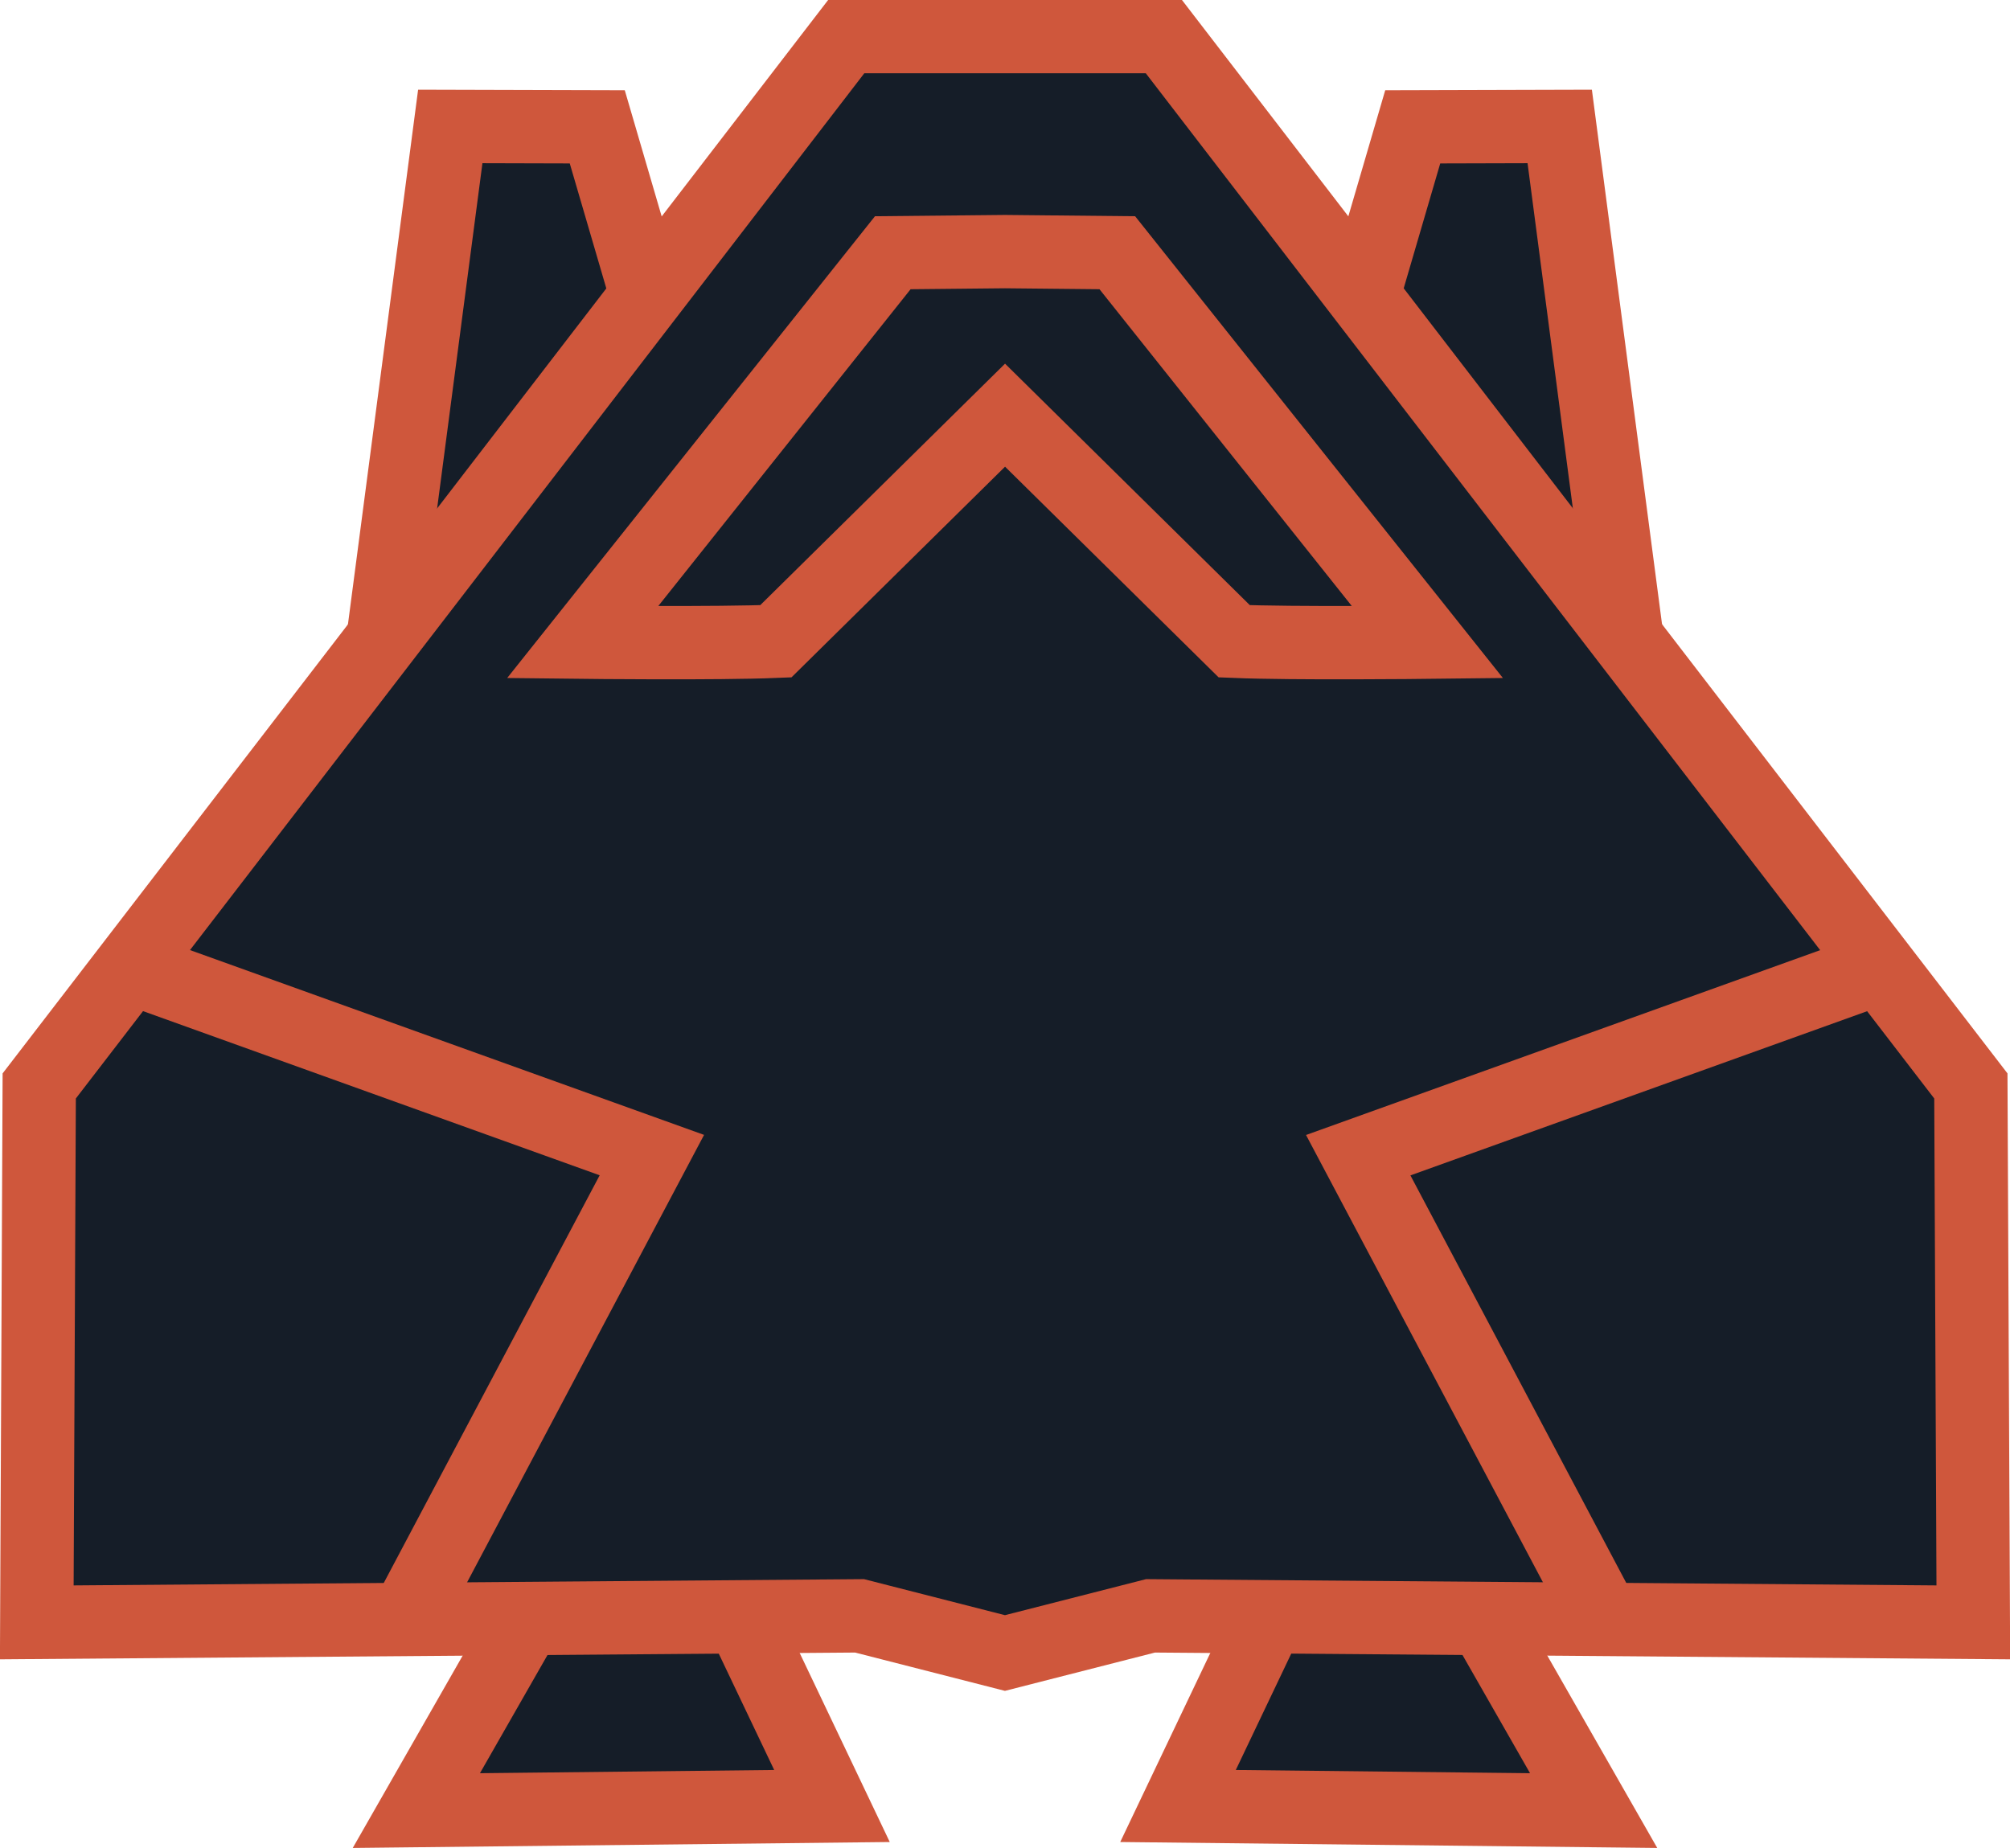
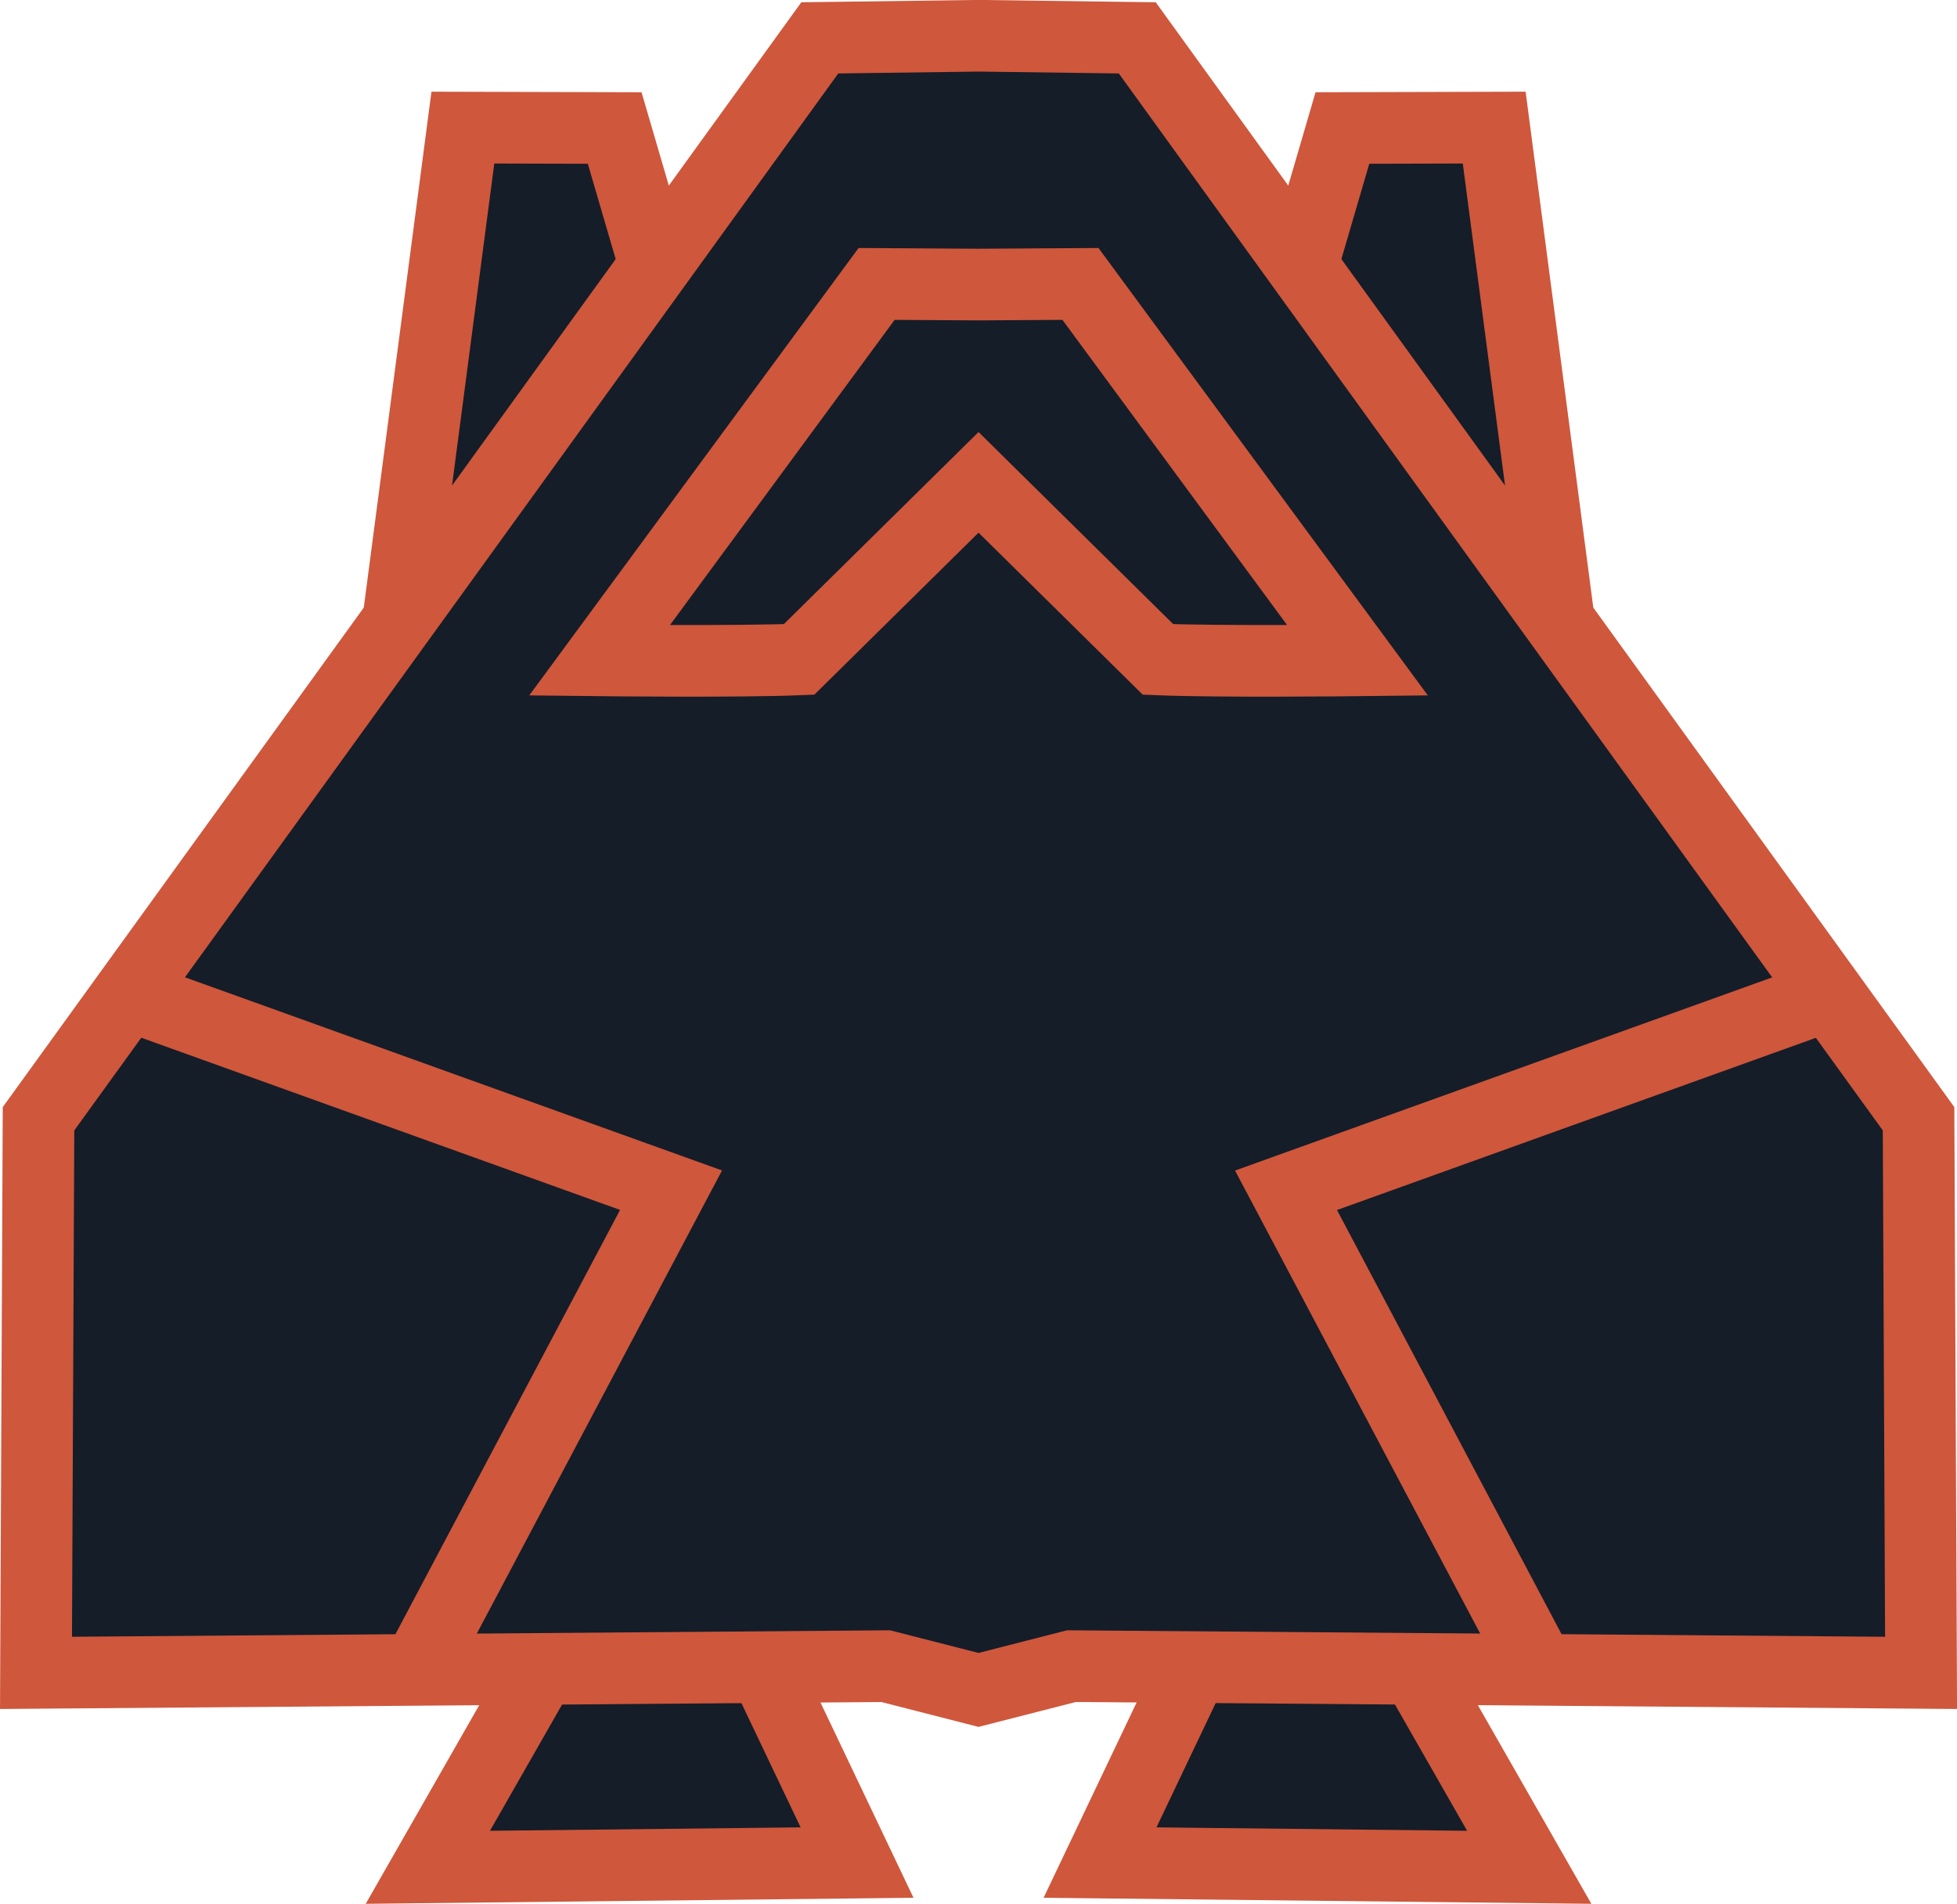
- <svg xmlns="http://www.w3.org/2000/svg" width="219.159" height="201.532" viewBox="0 0 57.986 53.322" version="1.1" id="svg1">
+ <svg xmlns="http://www.w3.org/2000/svg" width="218.69" height="212.713" viewBox="0 0 54.672 53.178" version="1.1" id="svg1">
  <defs id="defs1">
    </defs>
-   <g id="layer1" transform="matrix(2.93878,0,0,2.93878,-196.7304,-360.4665)">
-     <path style="fill:#151d28;fill-opacity:1;fill-rule:nonzero;stroke:#cf573c;stroke-width:0.72;stroke-dasharray:none" d="m 72.118,138.532 -1.088,1.904 4.08,-0.045 -0.907,-1.904 m 7.296,0.045 1.088,1.904 -4.08,-0.045 0.907,-1.904" id="path11" transform="translate(2.9656591e-6)" />
-     <path style="fill:#151d28;fill-opacity:1;fill-rule:nonzero;stroke:#cf573c;stroke-width:0.72;stroke-dasharray:none" d="m 70.713,128.854 0.65,-4.954 1.443,0.004 0.513,1.754 m 9.585,3.196 -0.65,-4.954 -1.443,0.004 -0.513,1.754" id="path10" transform="translate(2.9656591e-6)" />
-     <path style="fill:#151d28;fill-opacity:1;fill-rule:nonzero;stroke:#cf573c;stroke-width:0.72;stroke-dasharray:none;stroke-opacity:1" d="m 76.808,138.889 -1.427,-0.365 -8.077,0.064 0.024,-5.267 7.922,-10.303 1.559,-4e-5 1.559,4e-5 7.922,10.303 0.024,5.267 -8.077,-0.064 z" id="path1" />
-     <path style="fill:none;stroke:#cf573c;stroke-width:0.72;stroke-dasharray:none" d="m 76.808,125.129 -1.101,0.011 -3.045,3.824 c 0,0 1.318,0.015 1.897,-0.009 l 2.25,-2.22 2.25,2.22 c 0.579,0.024 1.897,0.009 1.897,0.009 l -3.045,-3.824 z" id="path6" />
-     <path style="fill:none;stroke:#cf573c;stroke-width:0.72;stroke-dasharray:none" d="m 70.894,138.623 2.448,-4.623 -5.167,-1.858 m 14.549,6.482 -2.448,-4.623 5.167,-1.858" id="path9" />
+   <g id="layer1" transform="matrix(2.93878,0,0,2.93878,-196.789,-360.5506)">
+     <path style="fill:#151d28;fill-opacity:1;fill-rule:nonzero;stroke:#cf573c;stroke-width:0.681;stroke-dasharray:none" d="m 72.118,138.532 -1.088,1.904 4.08,-0.045 -0.907,-1.904 m 6.209,0.045 1.088,1.904 -4.08,-0.045 0.907,-1.904" id="path11" transform="translate(2.9656591e-6)" />
+     <path style="fill:#151d28;fill-opacity:1;fill-rule:nonzero;stroke:#cf573c;stroke-width:0.681;stroke-dasharray:none" d="m 70.713,128.854 0.65,-4.954 1.443,0.004 0.513,1.754 m 8.498,3.196 -0.65,-4.954 -1.443,0.004 -0.513,1.754" id="path10" transform="translate(2.9656591e-6)" />
+     <path style="fill:#151d28;fill-opacity:1;fill-rule:nonzero;stroke:#cf573c;stroke-width:0.681;stroke-dasharray:none;stroke-opacity:1" d="m 76.265,138.75 -0.883,-0.226 -8.077,0.064 0.024,-5.267 7.427,-10.274 1.509,-0.02 1.509,0.02 7.427,10.274 0.024,5.267 -8.077,-0.064 z" id="path1" />
+     <path style="fill:none;stroke:#cf573c;stroke-width:0.681;stroke-dasharray:none" d="m 76.265,125.392 -0.969,-0.006 -2.634,3.578 c 0,0 1.318,0.015 1.897,-0.009 l 1.706,-1.683 1.706,1.683 c 0.579,0.024 1.897,0.009 1.897,0.009 l -2.634,-3.578 z" id="path6" />
+     <path style="fill:none;stroke:#cf573c;stroke-width:0.681;stroke-dasharray:none" d="m 70.894,138.623 2.448,-4.623 -5.167,-1.858 m 13.461,6.482 -2.448,-4.623 5.167,-1.858" id="path9" />
  </g>
</svg>
